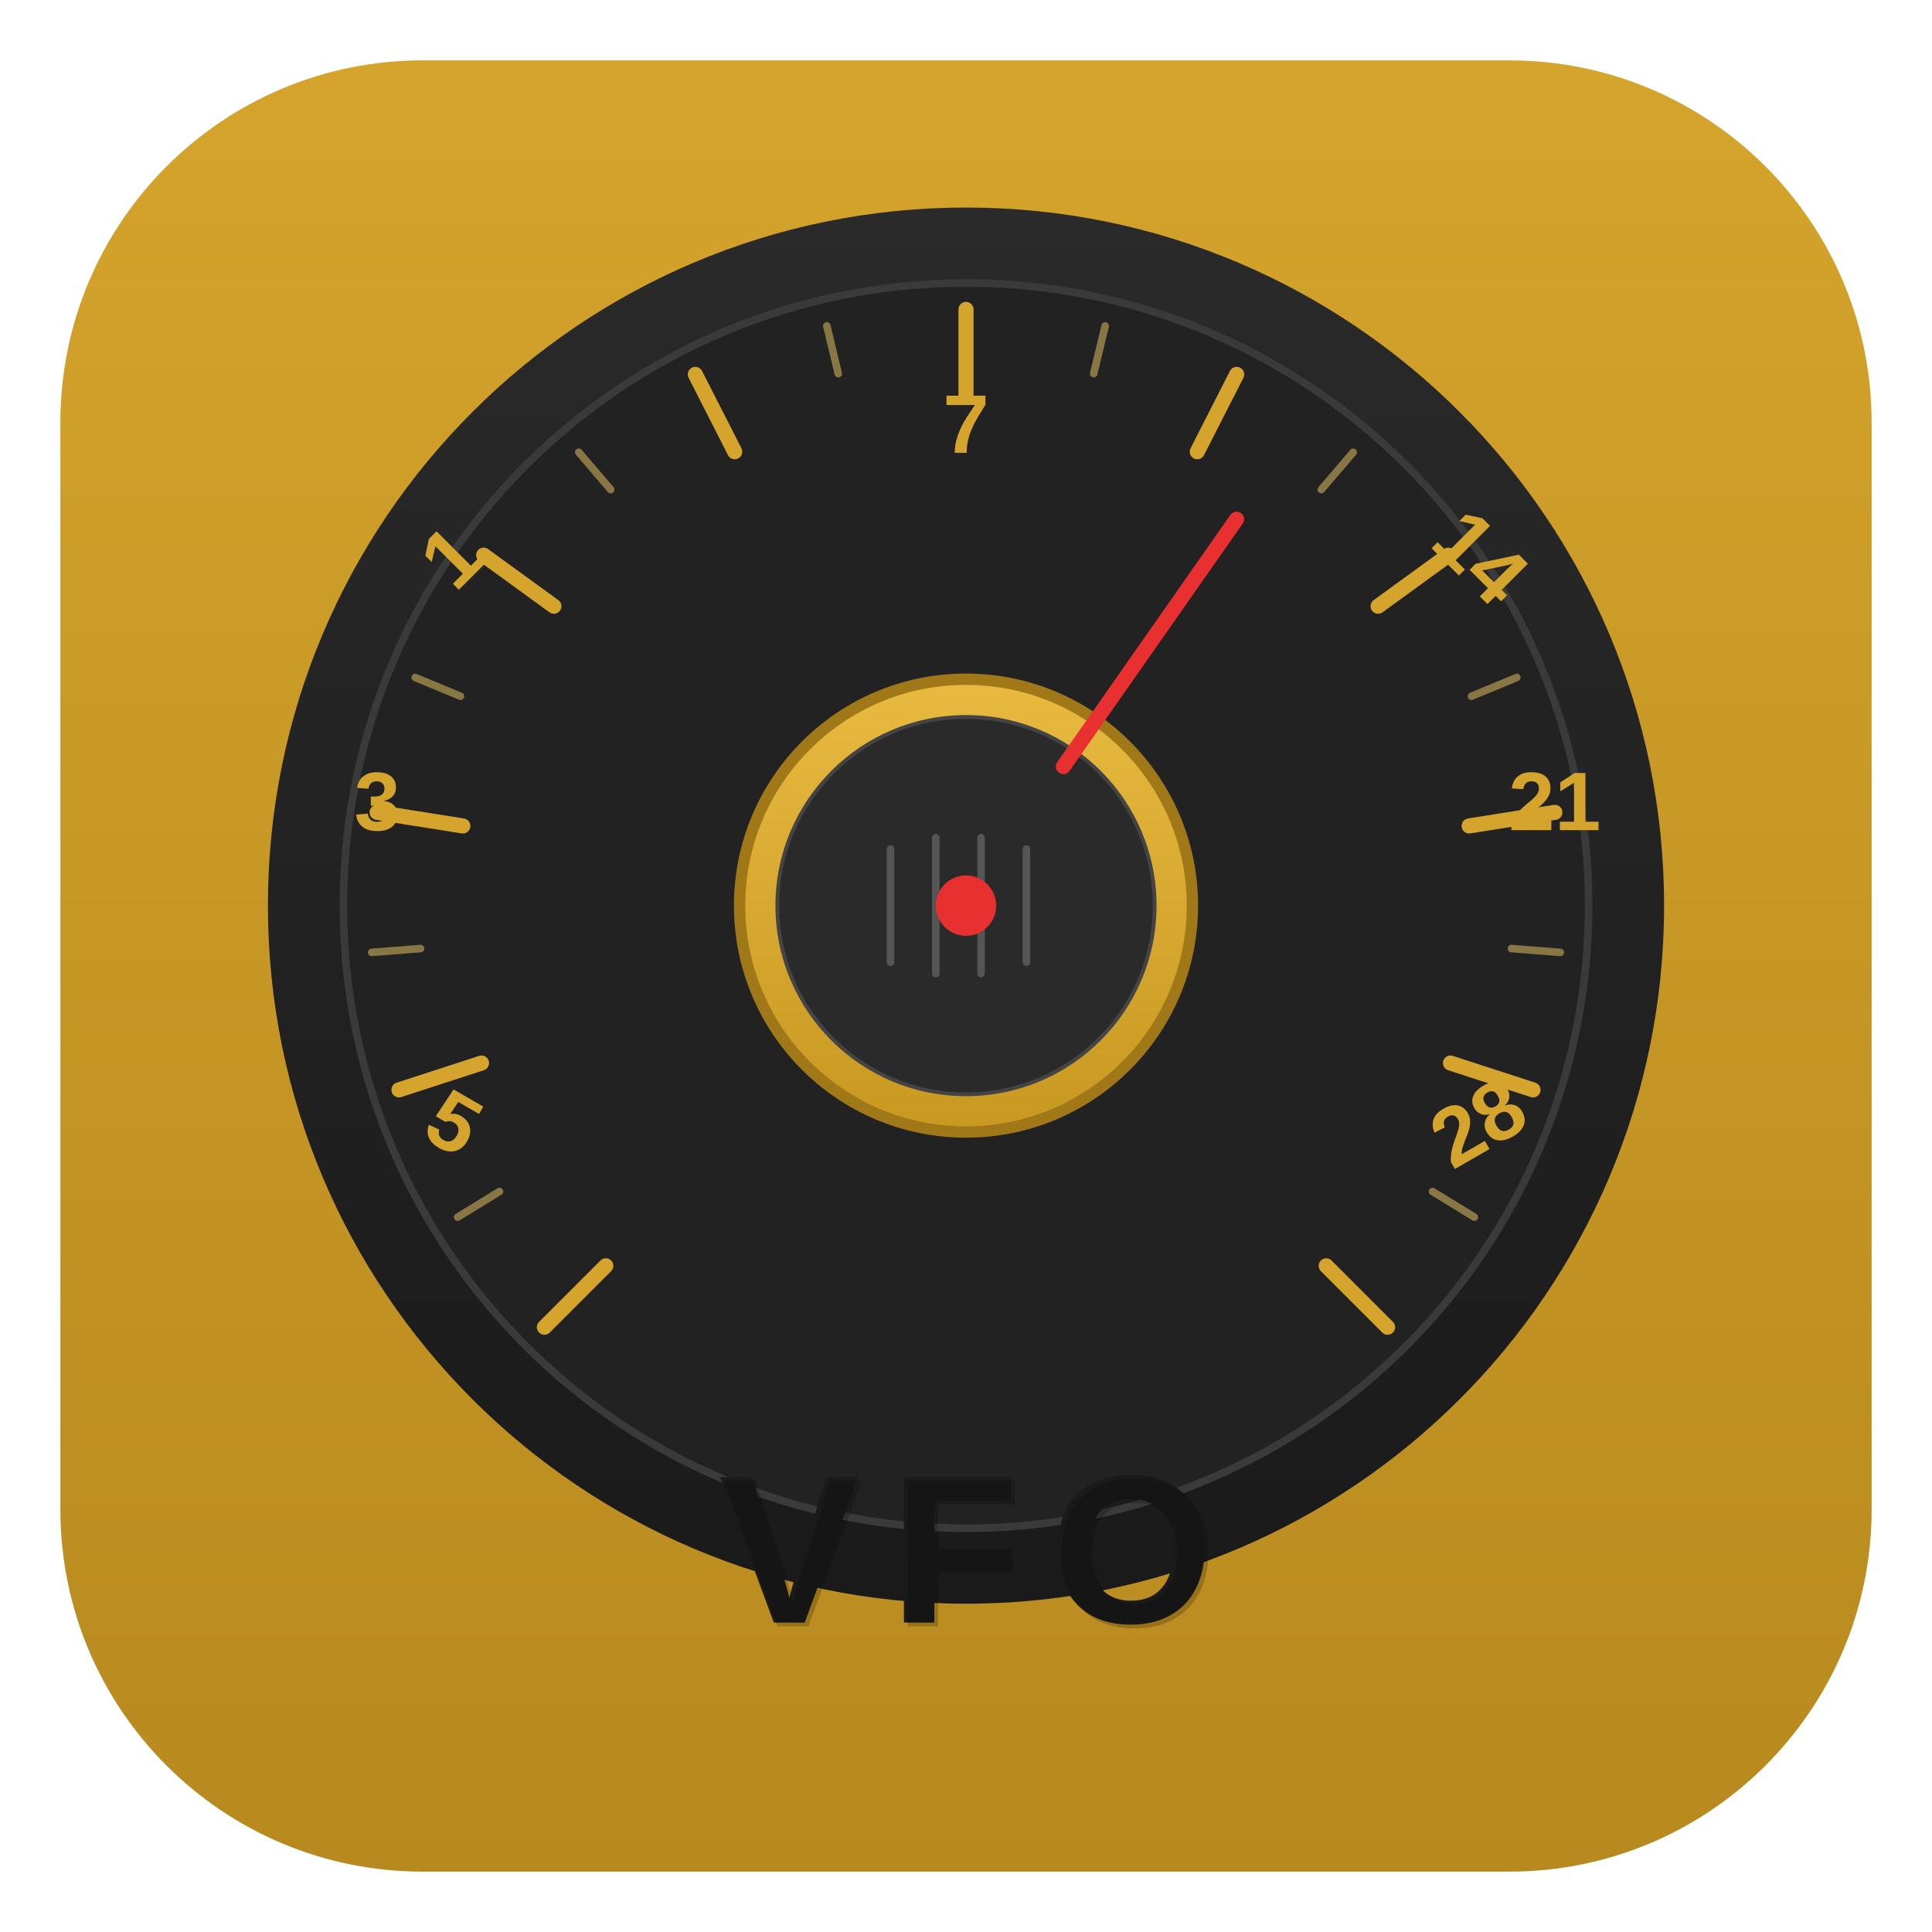
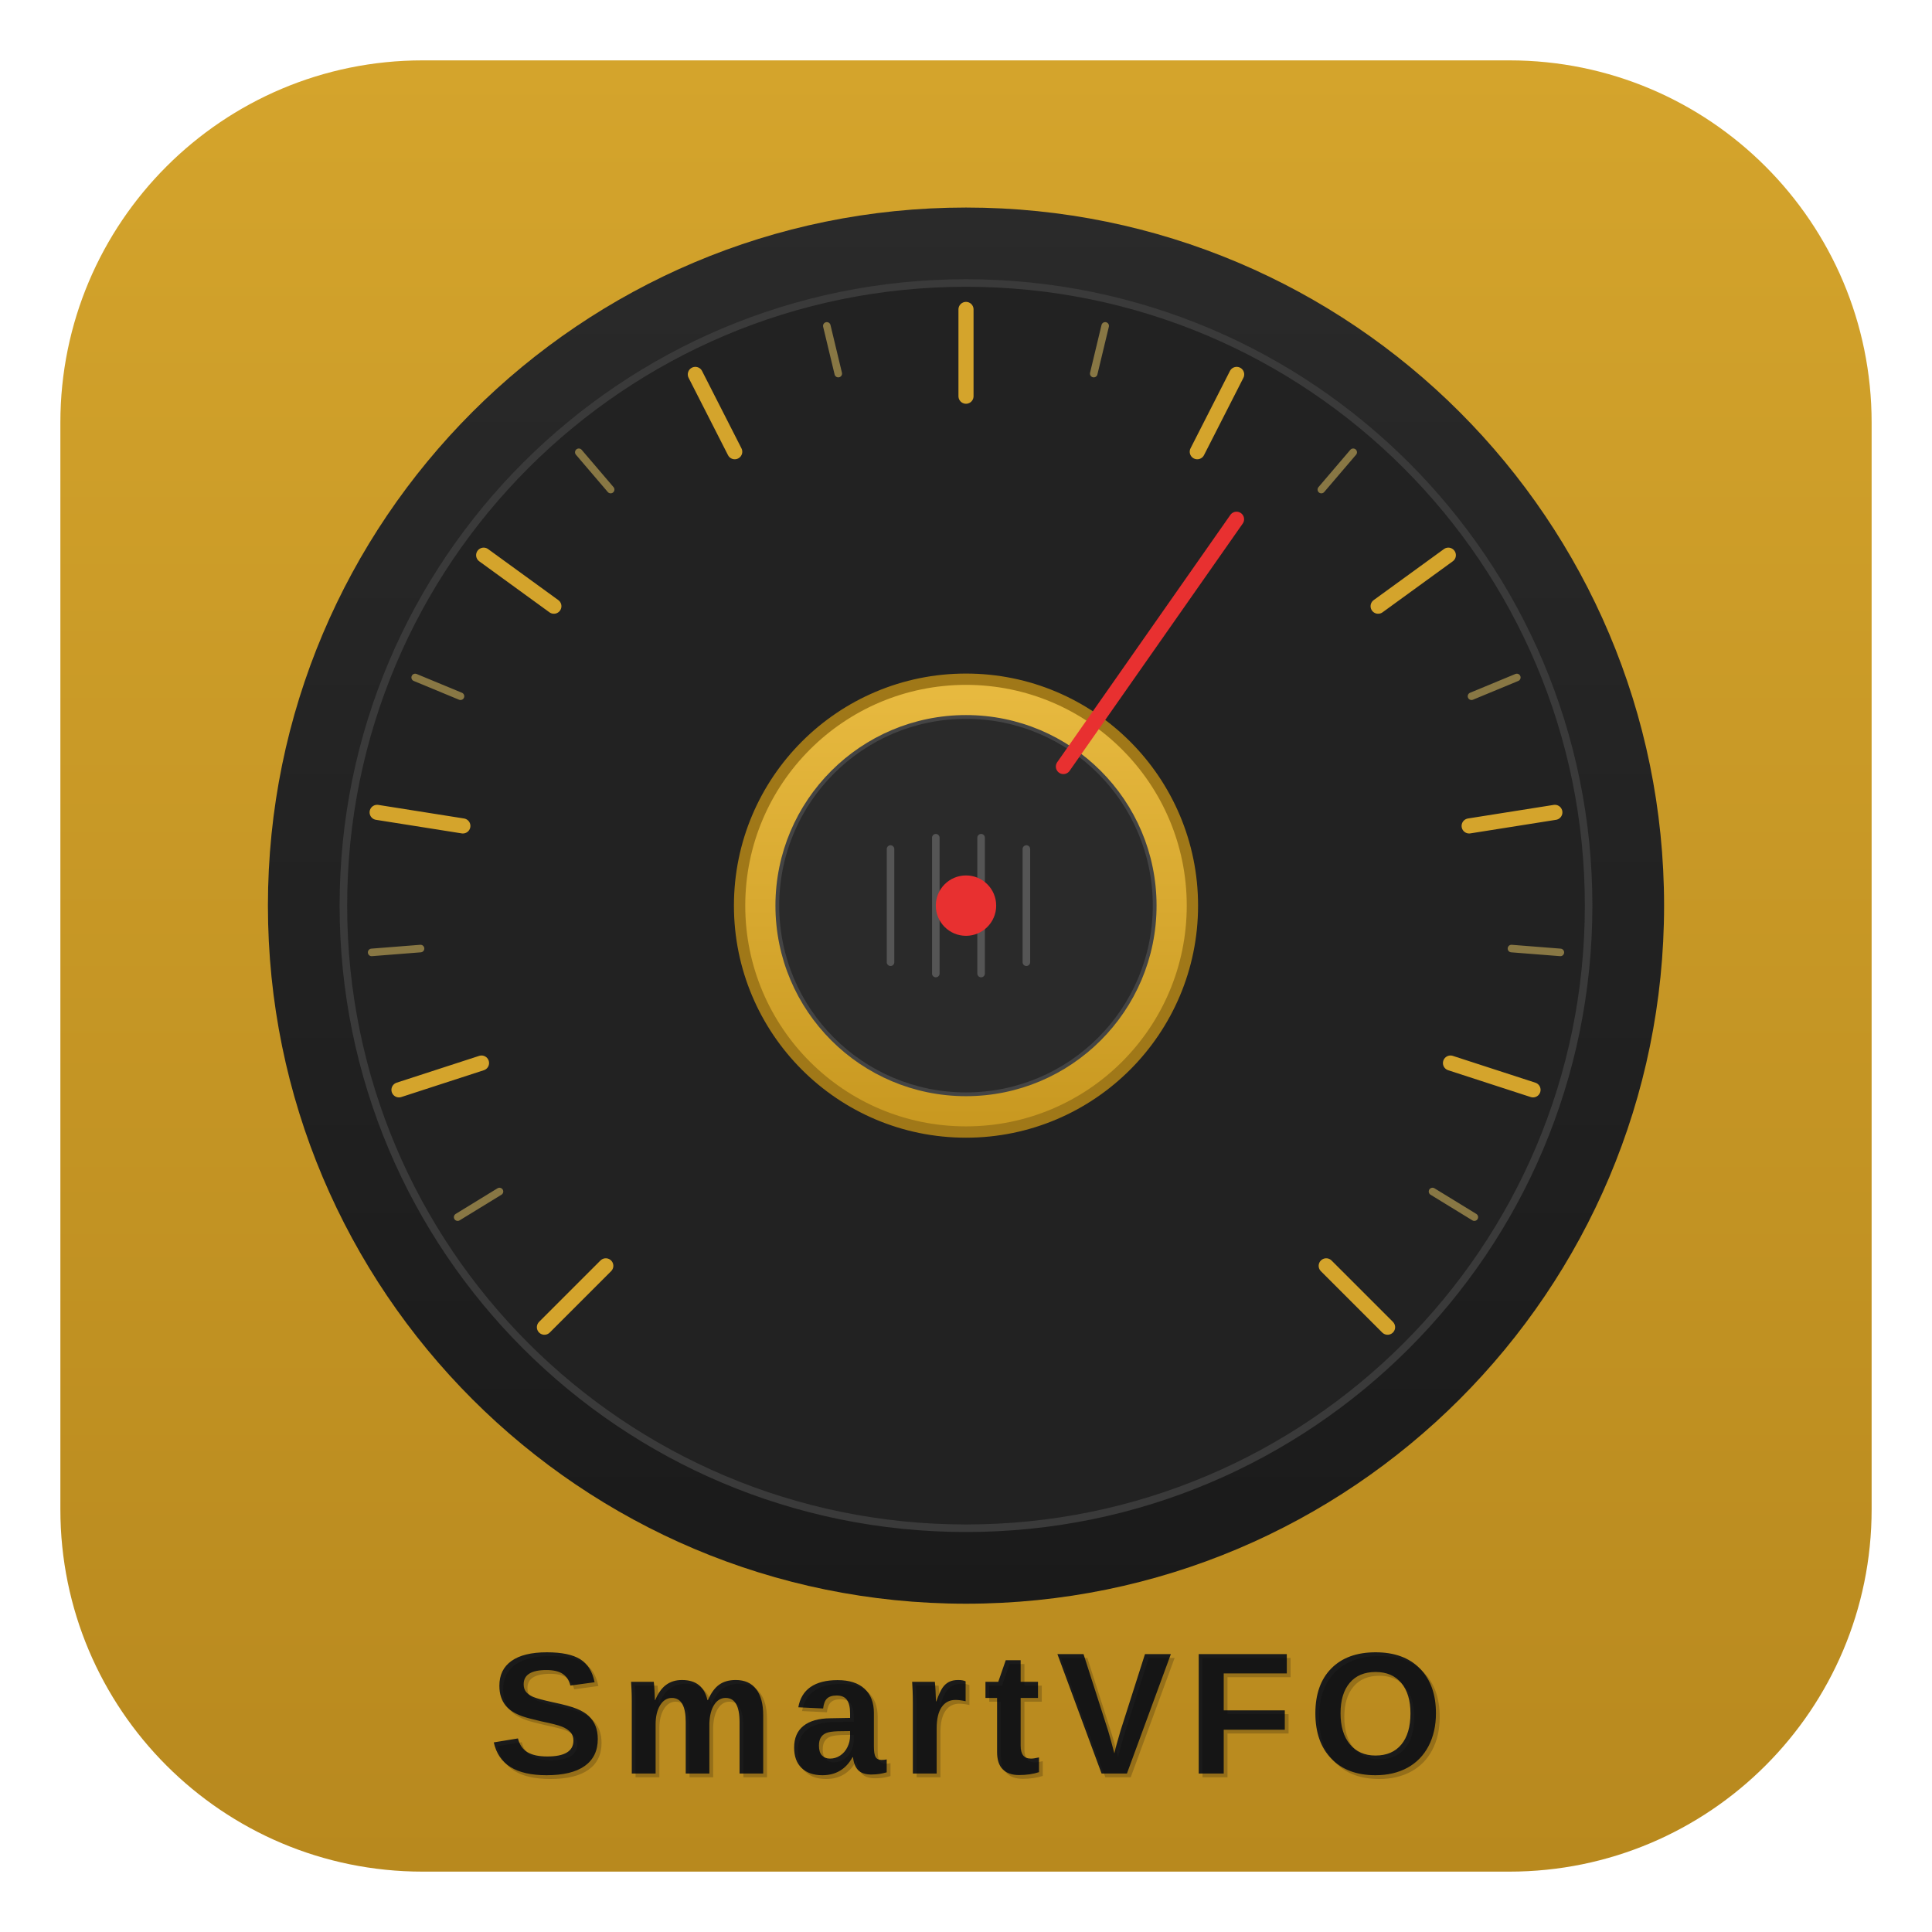
<svg xmlns="http://www.w3.org/2000/svg" viewBox="0 0 512 512">
  <defs>
    <linearGradient id="bgGrad" x1="0" y1="0" x2="0" y2="1">
      <stop offset="0%" stop-color="#D4A42C" />
      <stop offset="100%" stop-color="#B8891E" />
    </linearGradient>
    <linearGradient id="dialGrad" x1="0" y1="0" x2="0" y2="1">
      <stop offset="0%" stop-color="#2A2A2A" />
      <stop offset="100%" stop-color="#1A1A1A" />
    </linearGradient>
    <linearGradient id="knobGrad" x1="0" y1="0" x2="0" y2="1">
      <stop offset="0%" stop-color="#E8BA40" />
      <stop offset="100%" stop-color="#C89820" />
    </linearGradient>
  </defs>
  <rect x="16" y="16" width="480" height="480" rx="96" ry="96" fill="url(#bgGrad)" />
  <circle cx="256" cy="240" r="185" fill="url(#dialGrad)" />
  <circle cx="256" cy="240" r="165" fill="#222222" stroke="#3A3A3A" stroke-width="2" />
  <g stroke="#D4A42C" stroke-width="4" stroke-linecap="round">
    <line x1="256" y1="82" x2="256" y2="105" transform="rotate(-135, 256, 240)" />
    <line x1="256" y1="82" x2="256" y2="105" transform="rotate(-108, 256, 240)" />
    <line x1="256" y1="82" x2="256" y2="105" transform="rotate(-81, 256, 240)" />
    <line x1="256" y1="82" x2="256" y2="105" transform="rotate(-54, 256, 240)" />
    <line x1="256" y1="82" x2="256" y2="105" transform="rotate(-27, 256, 240)" />
    <line x1="256" y1="82" x2="256" y2="105" transform="rotate(0, 256, 240)" />
    <line x1="256" y1="82" x2="256" y2="105" transform="rotate(27, 256, 240)" />
    <line x1="256" y1="82" x2="256" y2="105" transform="rotate(54, 256, 240)" />
    <line x1="256" y1="82" x2="256" y2="105" transform="rotate(81, 256, 240)" />
    <line x1="256" y1="82" x2="256" y2="105" transform="rotate(108, 256, 240)" />
    <line x1="256" y1="82" x2="256" y2="105" transform="rotate(135, 256, 240)" />
  </g>
  <g stroke="#887744" stroke-width="2" stroke-linecap="round">
    <line x1="256" y1="82" x2="256" y2="95" transform="rotate(-121.5, 256, 240)" />
    <line x1="256" y1="82" x2="256" y2="95" transform="rotate(-94.5, 256, 240)" />
    <line x1="256" y1="82" x2="256" y2="95" transform="rotate(-67.5, 256, 240)" />
    <line x1="256" y1="82" x2="256" y2="95" transform="rotate(-40.5, 256, 240)" />
    <line x1="256" y1="82" x2="256" y2="95" transform="rotate(-13.5, 256, 240)" />
    <line x1="256" y1="82" x2="256" y2="95" transform="rotate(13.5, 256, 240)" />
    <line x1="256" y1="82" x2="256" y2="95" transform="rotate(40.5, 256, 240)" />
    <line x1="256" y1="82" x2="256" y2="95" transform="rotate(67.5, 256, 240)" />
    <line x1="256" y1="82" x2="256" y2="95" transform="rotate(94.5, 256, 240)" />
    <line x1="256" y1="82" x2="256" y2="95" transform="rotate(121.5, 256, 240)" />
  </g>
-   <g fill="#D4A42C" font-family="Arial, Helvetica, sans-serif" font-size="22" font-weight="bold" text-anchor="middle">
-     <text x="120" y="155" transform="rotate(-45, 120, 148)">1</text>
-     <text x="100" y="220">3</text>
-     <text x="120" y="305" transform="rotate(30, 120, 298)">5</text>
-     <text x="256" y="120">7</text>
-     <text x="392" y="155" transform="rotate(45, 392, 148)">14</text>
-     <text x="412" y="220">21</text>
-     <text x="392" y="305" transform="rotate(-30, 392, 298)">28</text>
-   </g>
  <circle cx="256" cy="240" r="60" fill="url(#knobGrad)" stroke="#A07818" stroke-width="3" />
  <circle cx="256" cy="240" r="50" fill="#2A2A2A" stroke="#444" stroke-width="1" />
  <g stroke="#555" stroke-width="2" stroke-linecap="round">
    <line x1="236" y1="225" x2="236" y2="255" />
    <line x1="248" y1="222" x2="248" y2="258" />
    <line x1="260" y1="222" x2="260" y2="258" />
    <line x1="272" y1="225" x2="272" y2="255" />
  </g>
  <line x1="256" y1="195" x2="256" y2="115" stroke="#E83030" stroke-width="4" stroke-linecap="round" transform="rotate(35, 256, 240)" />
  <circle cx="256" cy="240" r="8" fill="#E83030" />
-   <text x="256" y="430" fill="#1A1A1A" font-family="Arial, Helvetica, sans-serif" font-size="56" font-weight="bold" text-anchor="middle" letter-spacing="8">VFO</text>
-   <text x="257" y="431" fill="rgba(0,0,0,0.2)" font-family="Arial, Helvetica, sans-serif" font-size="56" font-weight="bold" text-anchor="middle" letter-spacing="8">VFO</text>
+   <text x="256" y="470" fill="#1A1A1A" font-family="Arial, Helvetica, sans-serif" font-size="46" font-weight="bold" text-anchor="middle" letter-spacing="4">SmartVFO</text>
+   <text x="257" y="471" fill="rgba(0,0,0,0.2)" font-family="Arial, Helvetica, sans-serif" font-size="46" font-weight="bold" text-anchor="middle" letter-spacing="4">SmartVFO</text>
</svg>
